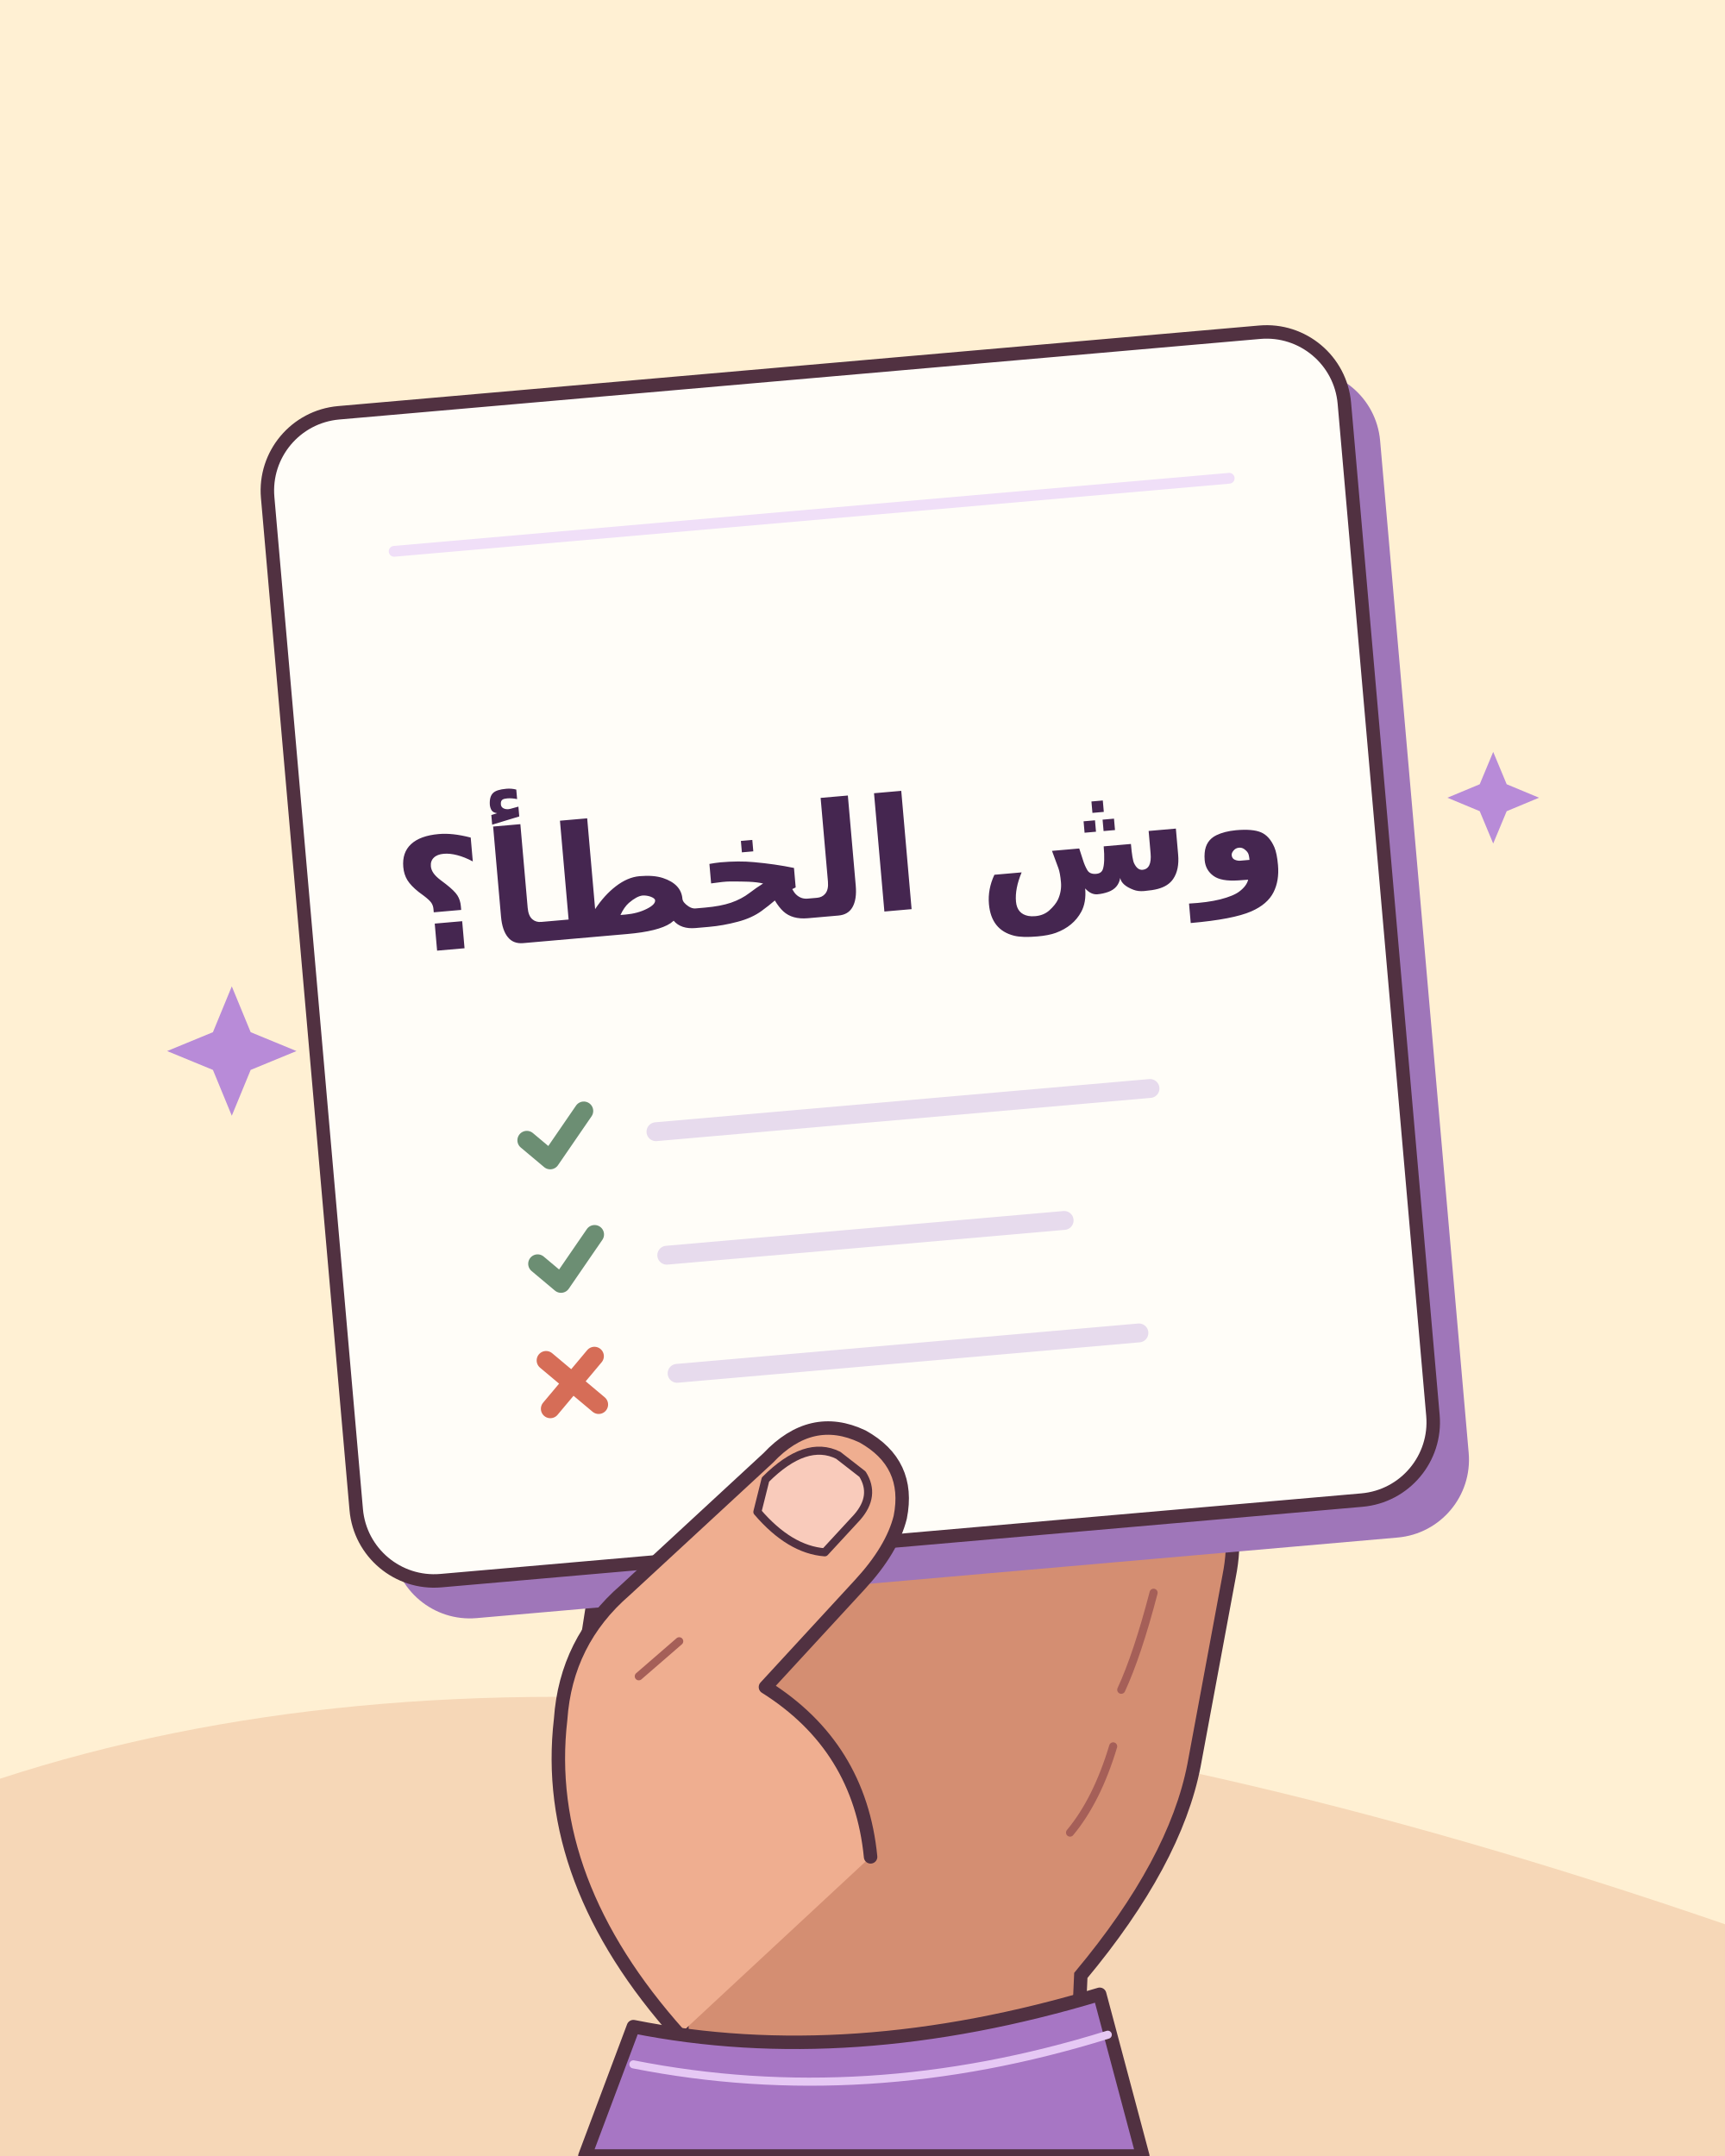
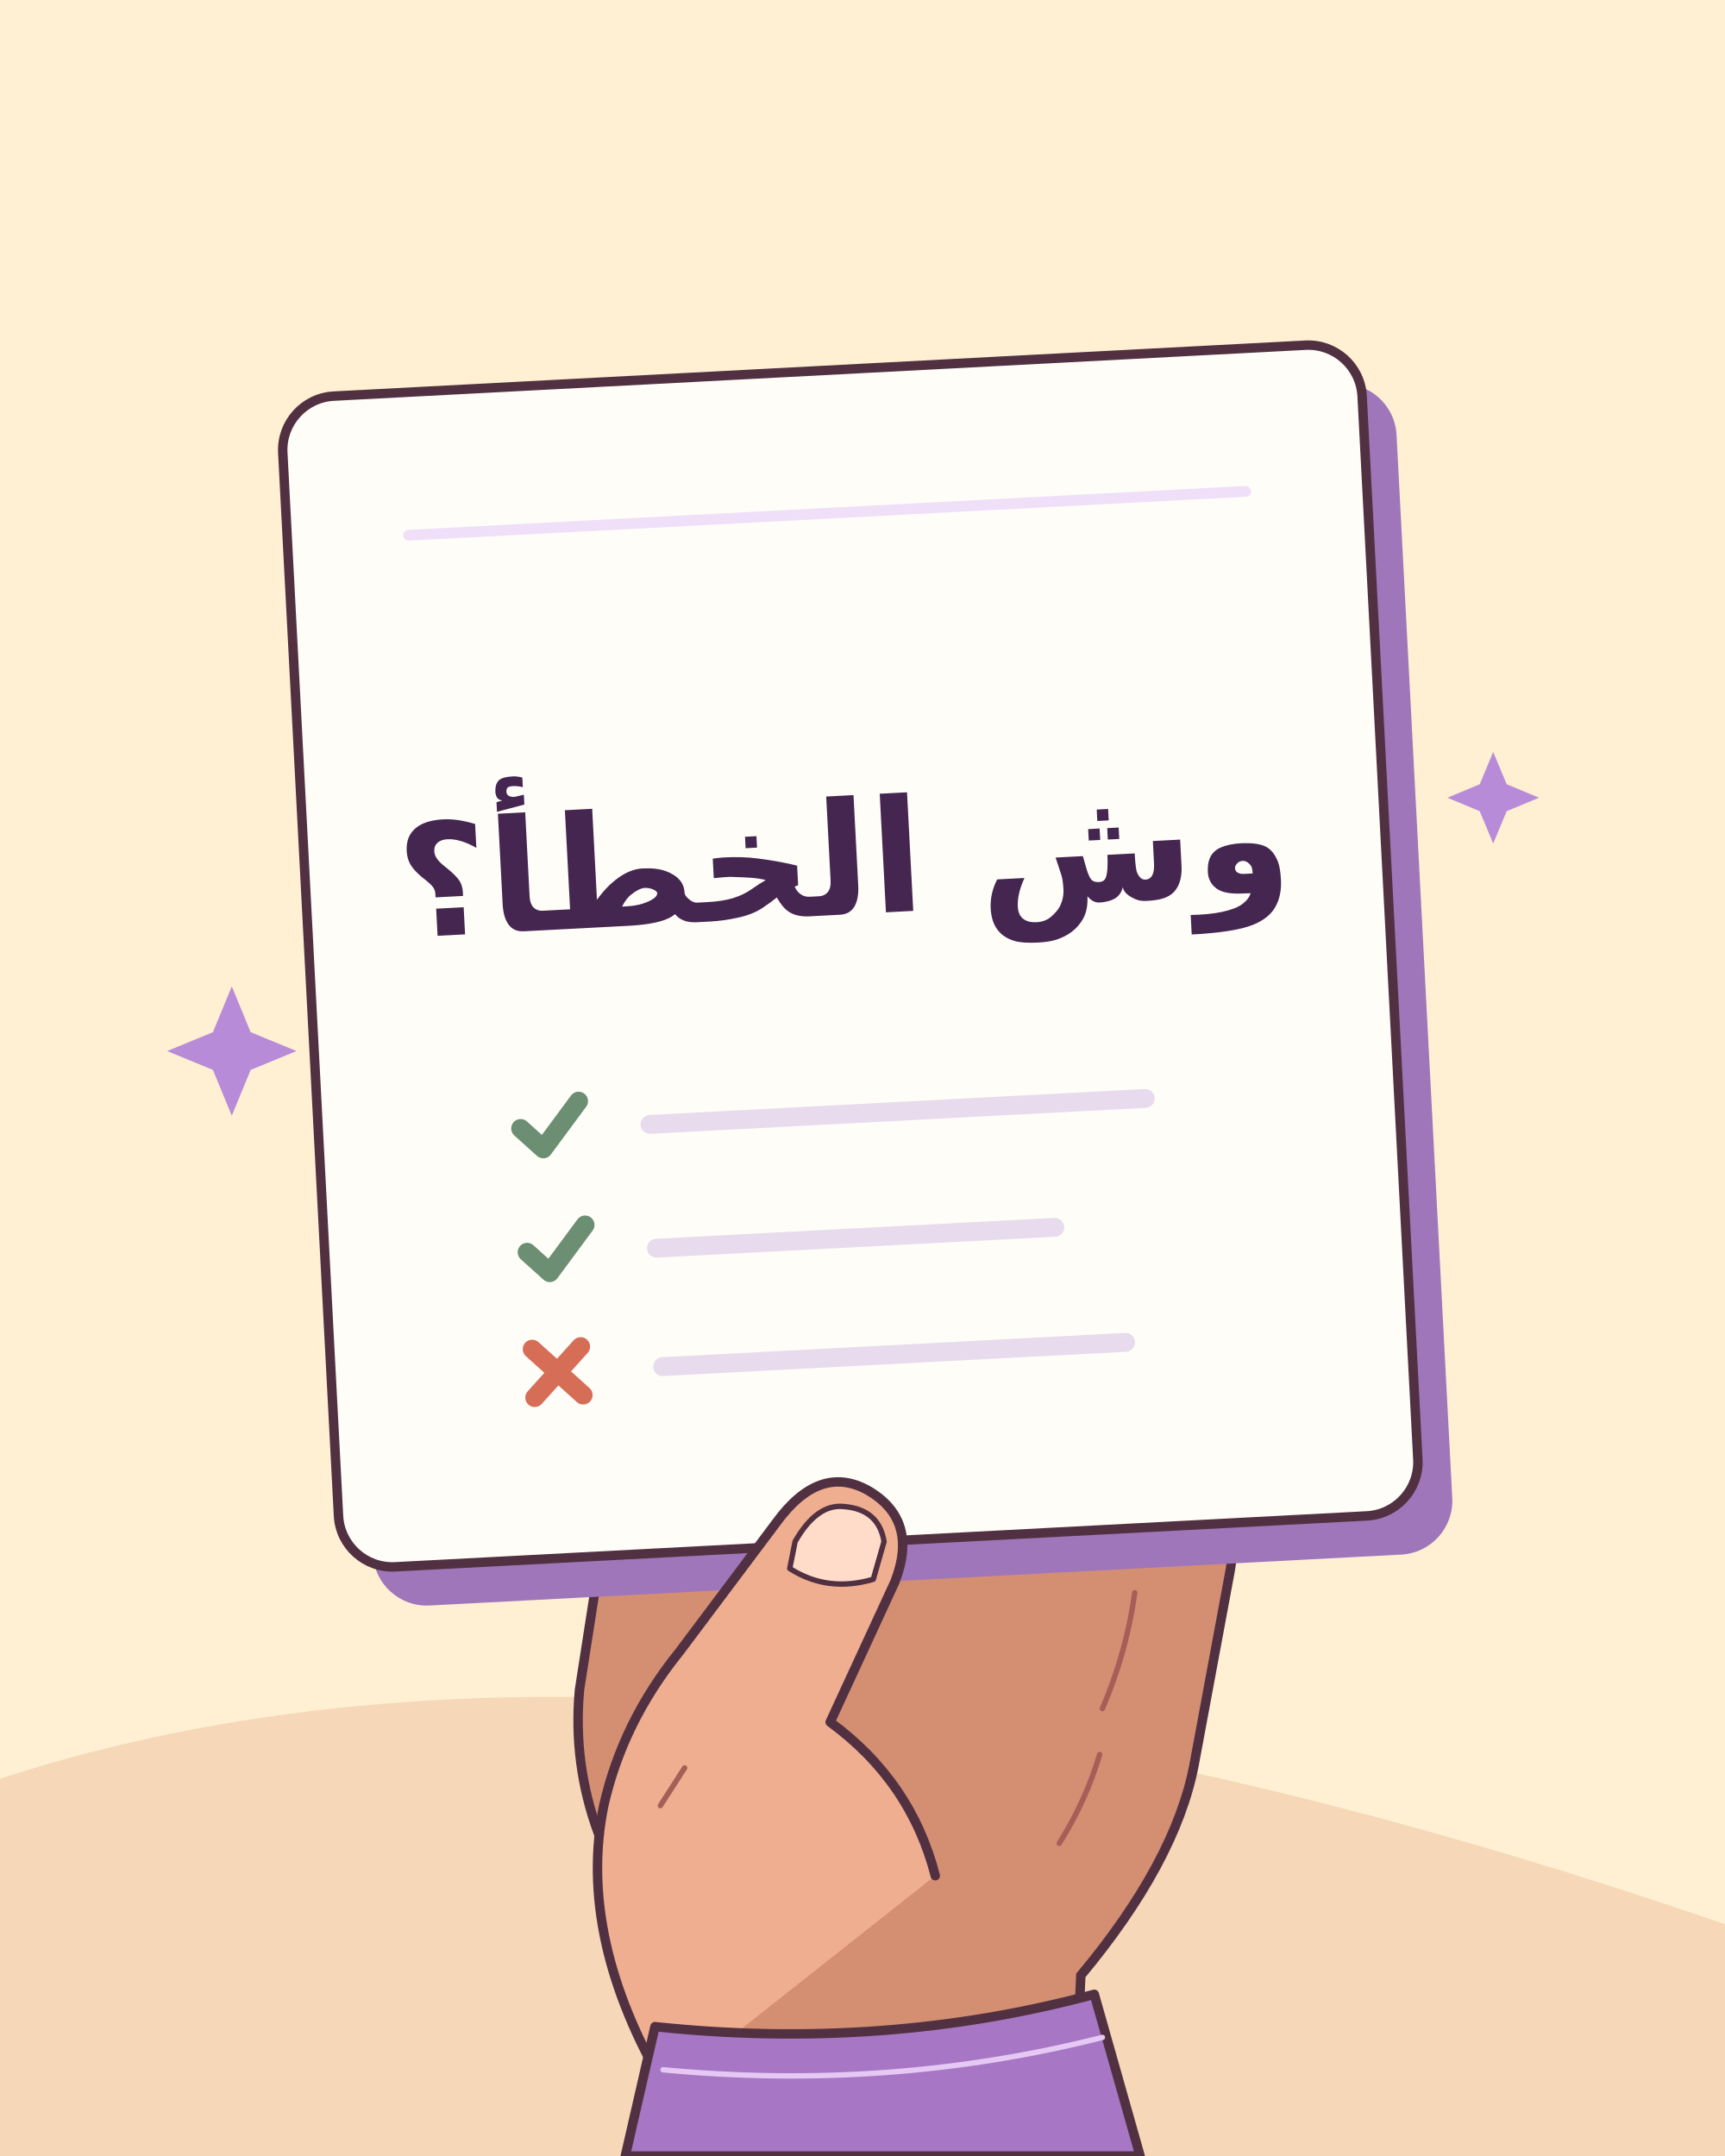
<svg xmlns="http://www.w3.org/2000/svg" viewBox="0 0 640 800">
  <rect width="640" height="800" fill="#fff0d3" />
  <path d="M0 660Q248 579 640 714V800H0Z" fill="#f6d7b7" />
  <g fill="#b88bd8">
    <path d="m86 366 7 17 17 7-17 7-7 17-7-17-17-7 17-7z" />
    <path d="m554 279 5 12 12 5-12 5-5 12-5-12-12-5 12-5z" />
  </g>
-   <path d="M253 800v-70q-43-48-38-103l12-77q4-24 24-23l172 11q41 7 33 47l-13 70q-7 36-42 78l-3 67z" fill="#d48e72" stroke="#513141" stroke-width="5" />
-   <g transform="rotate(-5 320 355)">
-     <rect x="127" y="152" width="401" height="435" rx="29" fill="#9f76b9" />
-     <rect x="115" y="137" width="401" height="435" rx="29" fill="#fffdf8" stroke="#513141" stroke-width="5" />
+   <path d="M253 800v-70q-43-48-38-103l12-77q4-24 24-23l172 11q41 7 33 47l-13 70q-7 36-42 78l-3 67z" fill="#d48e72" stroke="#513141" stroke-width="3.5" />
+   <g transform="rotate(-3 320 355)">
+     <rect x="127" y="152" width="401" height="435" rx="20" fill="#9f76b9" />
+     <rect x="115" y="137" width="401" height="435" rx="20" fill="#fffdf8" stroke="#513141" stroke-width="3.5" />
    <path d="M160 190h311" stroke="#f0dff8" stroke-width="4" stroke-linecap="round" />
    <text x="315" y="339" direction="rtl" text-anchor="middle" font-family="Arial,sans-serif" font-weight="700" font-size="58" fill="#452650">وش الخطأ؟</text>
    <g fill="none" stroke-linecap="round" stroke-linejoin="round" stroke-width="7">
      <path d="m190 412 8 8 14-17m-22 55 8 8 14-17" stroke="#6c8e73" />
      <path d="m190 494 18 18m0-18-18 18" stroke="#d66d57" />
      <path d="M238 413h184m-184 46h148m-148 44h172" stroke="#e7dbed" />
    </g>
  </g>
-   <g stroke="#513141" stroke-width="5" stroke-linecap="round" stroke-linejoin="round">
-     <path d="M252 755q-51-57-44-117 2-29 24-48l53-49q16-17 35-8 18 10 14 30-3 12-15 25l-35 38q35 22 39 63" fill="#efae90" />
-     <path d="M284 549q15-15 27-9l9 7q5 8-2 16l-12 13q-13-1-25-15z" fill="#f9cbbb" stroke-width="3" />
-     <path d="M428 591q-6 23-12 36m-3 21q-6 20-16 32M237 622l15-13" fill="none" stroke="#a55f58" stroke-width="3" />
-     <path d="M235 752q80 16 173-12l16 60H217Z" fill="#a776c4" />
-     <path d="M235 766q86 17 176-11" fill="none" stroke="#e6c8f4" stroke-width="3" />
+   <g stroke="#513141" stroke-width="3.5" stroke-linecap="round" stroke-linejoin="round">
+     <path d="M247 775q-33-56-23-105 7-31 28-57l36-48q16-22 34-12 19 11 10 34l-24 52q30 22 39 57" fill="#efae90" />
+     <path d="M295 572q8-14 18-13 13 1 15 13l-4 14q-17 5-31-4z" fill="#ffdbc9" stroke-width="2" />
+     <path d="M421 591q-3 22-12 43m-1 17q-5 17-15 33M245 670l9-14" fill="none" stroke="#a55f58" stroke-width="2" />
+     <path d="M243 752q85 9 163-12l17 60H232Z" fill="#a776c4" />
+     <path d="M246 768q84 8 163-12" fill="none" stroke="#e6c8f4" stroke-width="2" />
  </g>
</svg>
